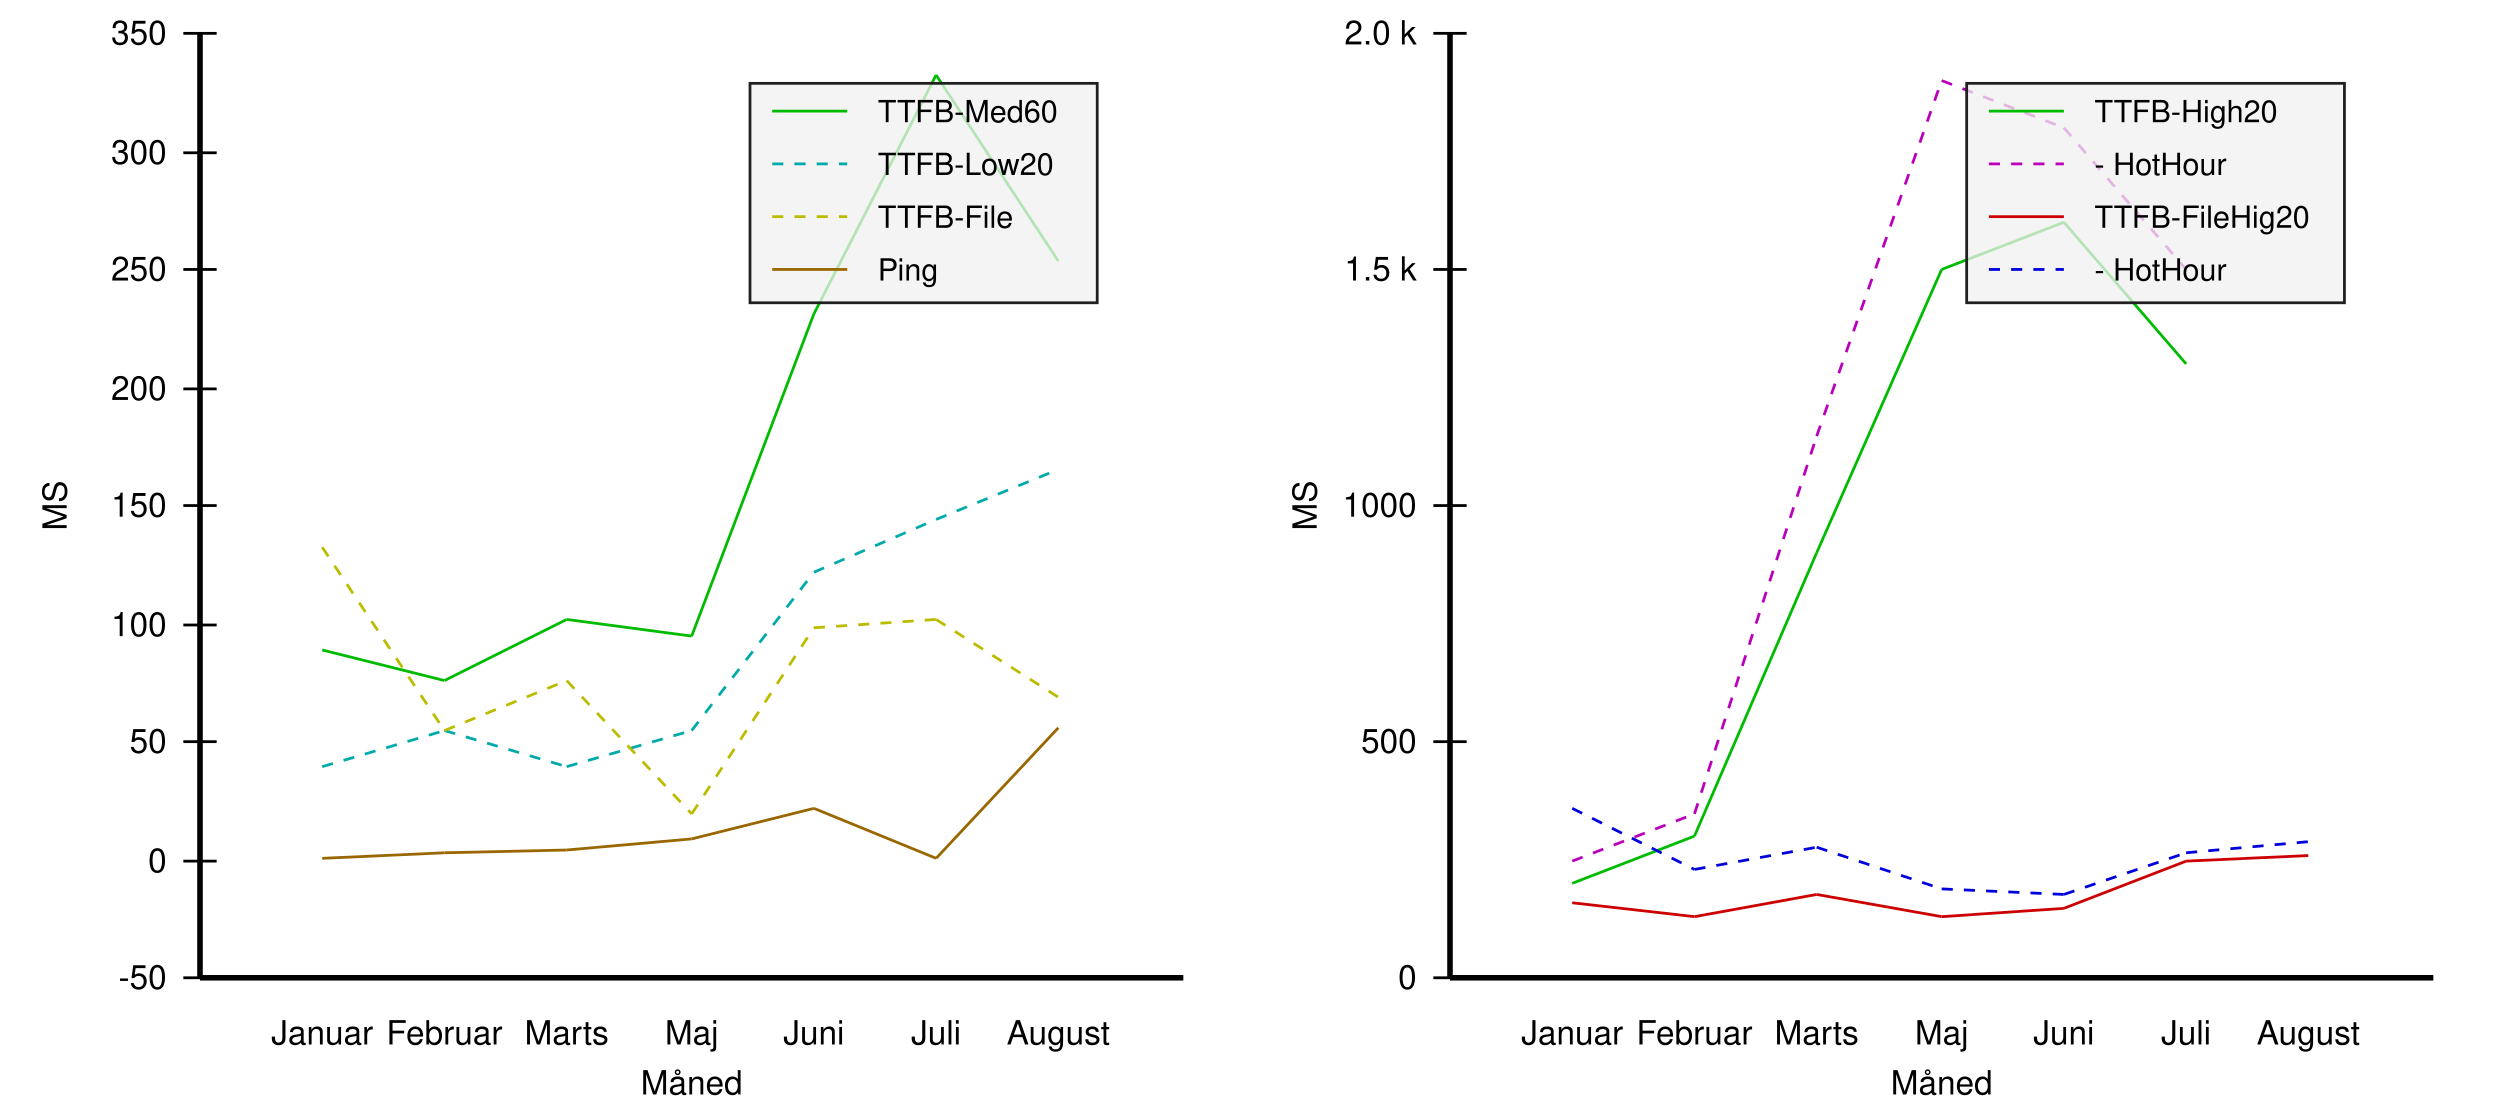
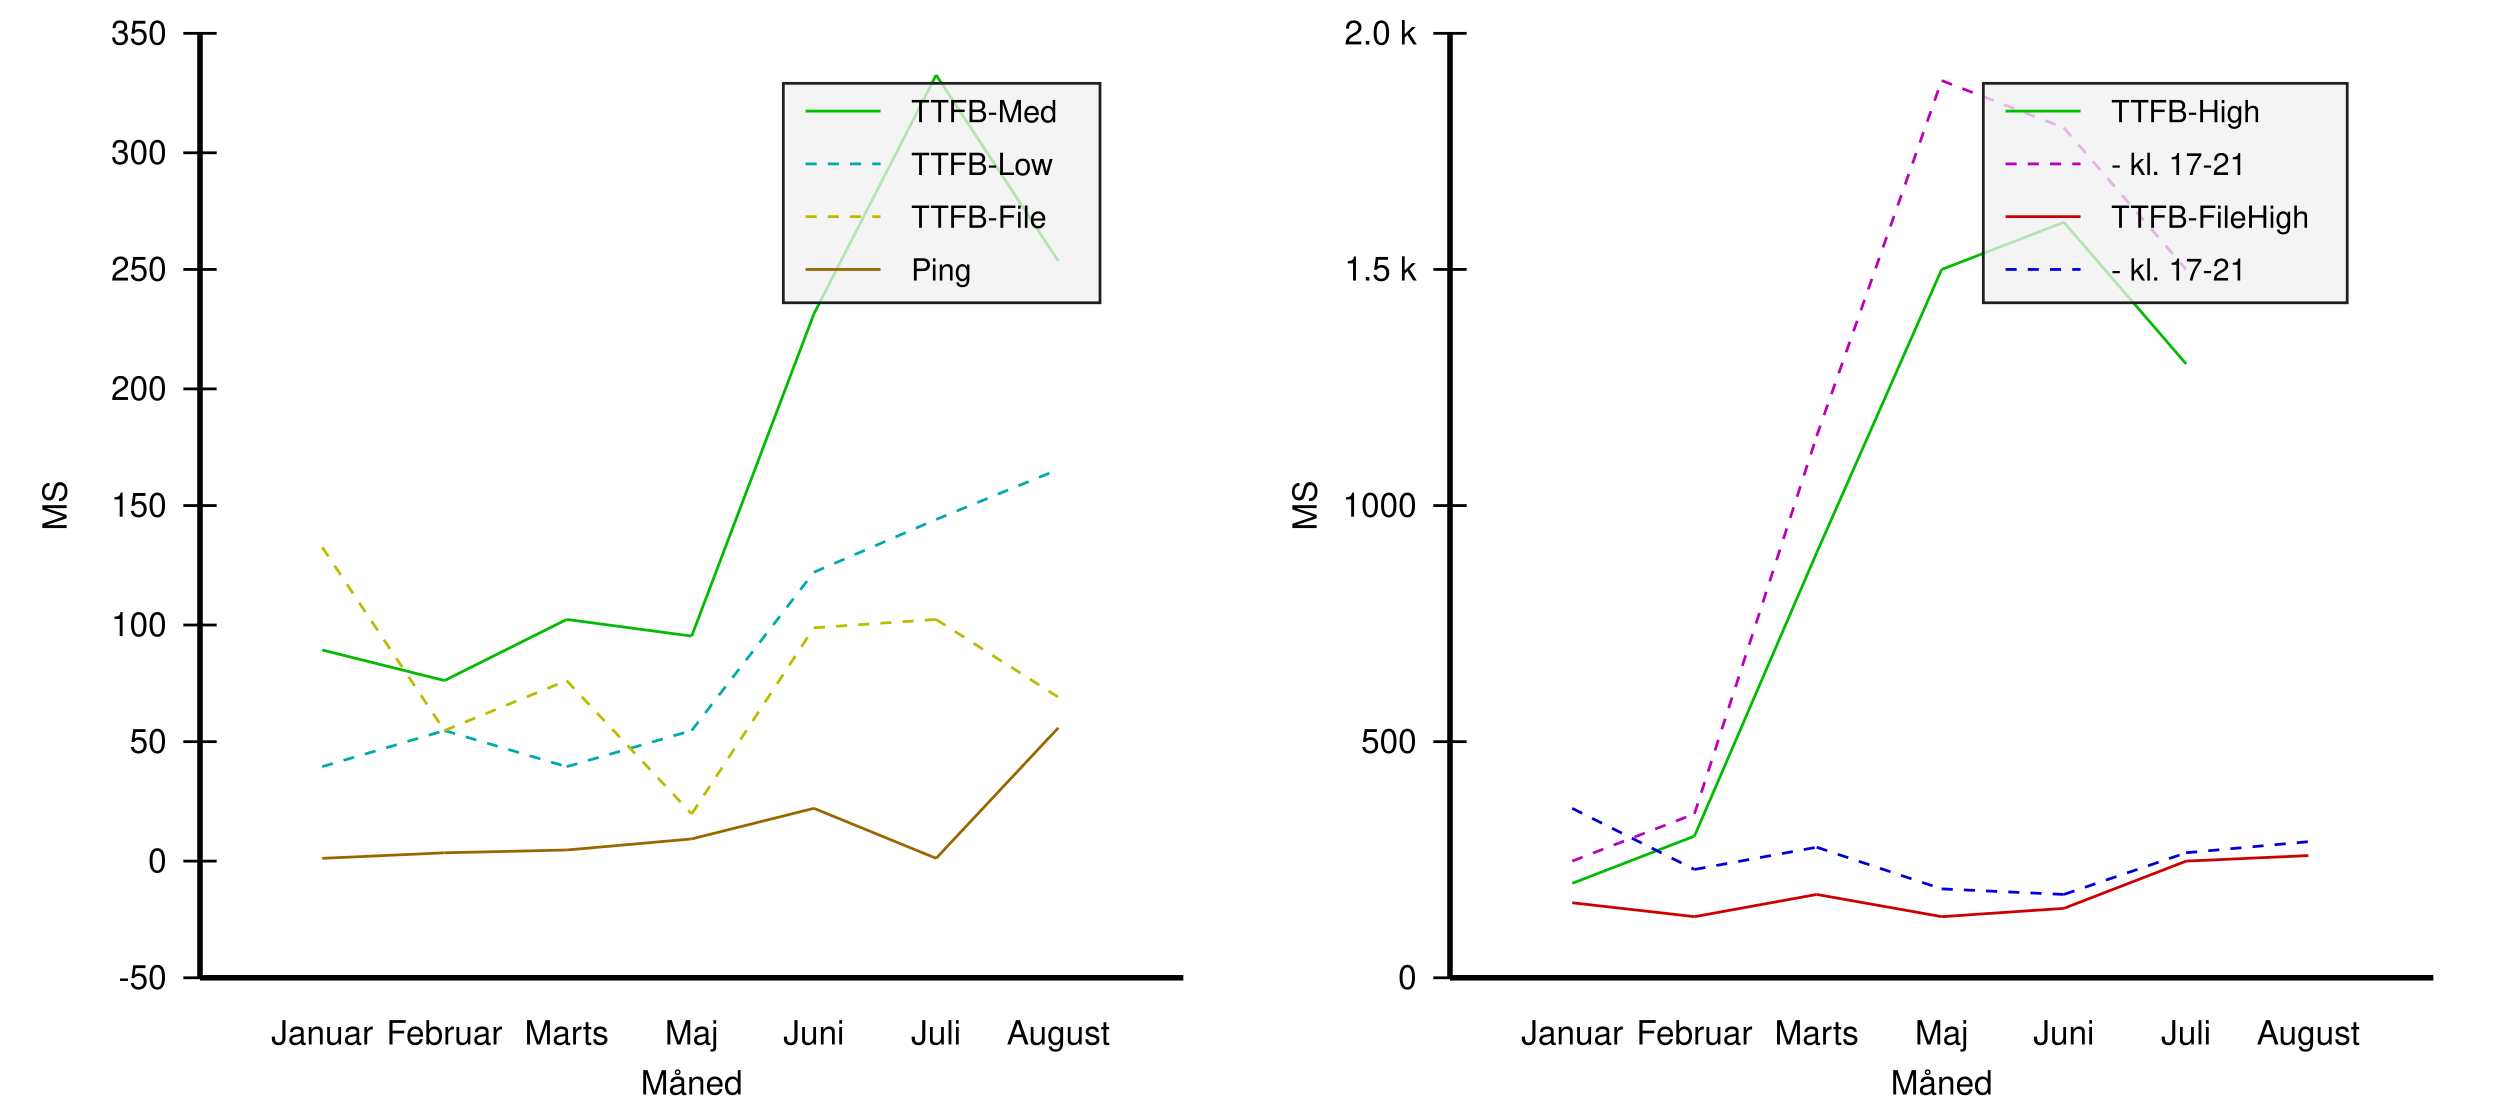
<svg xmlns="http://www.w3.org/2000/svg" width="900" height="400">
  <rect x="0" y="0" width="900" height="400" style="fill: #ffffff" />
  <g style="font-family: Helvetica; font-size: 12">
    <rect x="0" y="0" width="450" height="400" style="stroke: #ffffff; opacity: 1; fill: #ffffff; fill-opacity: 1" />
    <text x="249" y="394" style="text-anchor:middle">  Måned  </text>
    <line x1="-9223372036854775736" y1="346" x2="-9223372036854775736" y2="358" style="stroke:#000000; stroke-width: 1; fill:none; opacity: 1.000; " />
    <text x="116" y="376" style="text-anchor:middle">Januar</text>
    <line x1="-9223372036854775736" y1="346" x2="-9223372036854775736" y2="358" style="stroke:#000000; stroke-width: 1; fill:none; opacity: 1.000; " />
    <text x="160" y="376" style="text-anchor:middle">Februar</text>
    <line x1="-9223372036854775736" y1="346" x2="-9223372036854775736" y2="358" style="stroke:#000000; stroke-width: 1; fill:none; opacity: 1.000; " />
    <text x="204" y="376" style="text-anchor:middle">Marts</text>
    <line x1="-9223372036854775736" y1="346" x2="-9223372036854775736" y2="358" style="stroke:#000000; stroke-width: 1; fill:none; opacity: 1.000; " />
    <text x="249" y="376" style="text-anchor:middle">Maj</text>
    <line x1="-9223372036854775736" y1="346" x2="-9223372036854775736" y2="358" style="stroke:#000000; stroke-width: 1; fill:none; opacity: 1.000; " />
    <text x="293" y="376" style="text-anchor:middle">Juni</text>
    <line x1="-9223372036854775736" y1="346" x2="-9223372036854775736" y2="358" style="stroke:#000000; stroke-width: 1; fill:none; opacity: 1.000; " />
    <text x="337" y="376" style="text-anchor:middle">Juli</text>
    <line x1="-9223372036854775736" y1="346" x2="-9223372036854775736" y2="358" style="stroke:#000000; stroke-width: 1; fill:none; opacity: 1.000; " />
    <text x="381" y="376" style="text-anchor:middle">August</text>
    <line x1="72" y1="352" x2="426" y2="352" style="stroke:#000000; stroke-width: 2; fill:none; opacity: 1.000; " />
    <text x="24" y="182" transform="rotate(-90 24 182)" style="text-anchor:middle">MS</text>
    <line x1="66" y1="352" x2="78" y2="352" style="stroke:#000000; stroke-width: 1; fill:none; opacity: 1.000; " />
    <text x="60" y="356" style="text-anchor:end">-50</text>
    <line x1="66" y1="310" x2="78" y2="310" style="stroke:#000000; stroke-width: 1; fill:none; opacity: 1.000; " />
    <text x="60" y="314" style="text-anchor:end">0</text>
    <line x1="66" y1="267" x2="78" y2="267" style="stroke:#000000; stroke-width: 1; fill:none; opacity: 1.000; " />
    <text x="60" y="271" style="text-anchor:end">50</text>
    <line x1="66" y1="225" x2="78" y2="225" style="stroke:#000000; stroke-width: 1; fill:none; opacity: 1.000; " />
    <text x="60" y="229" style="text-anchor:end">100</text>
    <line x1="66" y1="182" x2="78" y2="182" style="stroke:#000000; stroke-width: 1; fill:none; opacity: 1.000; " />
    <text x="60" y="186" style="text-anchor:end">150</text>
    <line x1="66" y1="140" x2="78" y2="140" style="stroke:#000000; stroke-width: 1; fill:none; opacity: 1.000; " />
    <text x="60" y="144" style="text-anchor:end">200</text>
    <line x1="66" y1="97" x2="78" y2="97" style="stroke:#000000; stroke-width: 1; fill:none; opacity: 1.000; " />
    <text x="60" y="101" style="text-anchor:end">250</text>
    <line x1="66" y1="55" x2="78" y2="55" style="stroke:#000000; stroke-width: 1; fill:none; opacity: 1.000; " />
    <text x="60" y="59" style="text-anchor:end">300</text>
    <line x1="66" y1="12" x2="78" y2="12" style="stroke:#000000; stroke-width: 1; fill:none; opacity: 1.000; " />
    <text x="60" y="16" style="text-anchor:end">350</text>
    <line x1="72" y1="352" x2="72" y2="12" style="stroke:#000000; stroke-width: 2; fill:none; opacity: 1.000; " />
    <line x1="116" y1="234" x2="160" y2="245" style="stroke:#00bb00; stroke-width: 1; fill:none; opacity: 1.000; " />
    <line x1="160" y1="245" x2="204" y2="223" style="stroke:#00bb00; stroke-width: 1; fill:none; opacity: 1.000; " />
    <line x1="204" y1="223" x2="249" y2="229" style="stroke:#00bb00; stroke-width: 1; fill:none; opacity: 1.000; " />
    <line x1="249" y1="229" x2="293" y2="113" style="stroke:#00bb00; stroke-width: 1; fill:none; opacity: 1.000; " />
    <line x1="293" y1="113" x2="337" y2="27" style="stroke:#00bb00; stroke-width: 1; fill:none; opacity: 1.000; " />
    <line x1="337" y1="27" x2="381" y2="94" style="stroke:#00bb00; stroke-width: 1; fill:none; opacity: 1.000; " />
    <line x1="116" y1="276" x2="160" y2="263" style="stroke:#00aaaa; stroke-width: 1; fill:none; opacity: 1.000; stroke-dasharray: 4 4" />
    <line x1="160" y1="263" x2="204" y2="276" style="stroke:#00aaaa; stroke-width: 1; fill:none; opacity: 1.000; stroke-dasharray: 4 4" />
    <line x1="204" y1="276" x2="249" y2="263" style="stroke:#00aaaa; stroke-width: 1; fill:none; opacity: 1.000; stroke-dasharray: 4 4" />
    <line x1="249" y1="263" x2="293" y2="206" style="stroke:#00aaaa; stroke-width: 1; fill:none; opacity: 1.000; stroke-dasharray: 4 4" />
    <line x1="293" y1="206" x2="337" y2="187" style="stroke:#00aaaa; stroke-width: 1; fill:none; opacity: 1.000; stroke-dasharray: 4 4" />
    <line x1="337" y1="187" x2="381" y2="169" style="stroke:#00aaaa; stroke-width: 1; fill:none; opacity: 1.000; stroke-dasharray: 4 4" />
    <line x1="116" y1="197" x2="160" y2="263" style="stroke:#bbbb00; stroke-width: 1; fill:none; opacity: 1.000; stroke-dasharray: 4 4" />
    <line x1="160" y1="263" x2="204" y2="245" style="stroke:#bbbb00; stroke-width: 1; fill:none; opacity: 1.000; stroke-dasharray: 4 4" />
    <line x1="204" y1="245" x2="249" y2="293" style="stroke:#bbbb00; stroke-width: 1; fill:none; opacity: 1.000; stroke-dasharray: 4 4" />
    <line x1="249" y1="293" x2="293" y2="226" style="stroke:#bbbb00; stroke-width: 1; fill:none; opacity: 1.000; stroke-dasharray: 4 4" />
    <line x1="293" y1="226" x2="337" y2="223" style="stroke:#bbbb00; stroke-width: 1; fill:none; opacity: 1.000; stroke-dasharray: 4 4" />
    <line x1="337" y1="223" x2="381" y2="251" style="stroke:#bbbb00; stroke-width: 1; fill:none; opacity: 1.000; stroke-dasharray: 4 4" />
    <line x1="116" y1="309" x2="160" y2="307" style="stroke:#996600; stroke-width: 1; fill:none; opacity: 1.000; " />
    <line x1="160" y1="307" x2="204" y2="306" style="stroke:#996600; stroke-width: 1; fill:none; opacity: 1.000; " />
    <line x1="204" y1="306" x2="249" y2="302" style="stroke:#996600; stroke-width: 1; fill:none; opacity: 1.000; " />
    <line x1="249" y1="302" x2="293" y2="291" style="stroke:#996600; stroke-width: 1; fill:none; opacity: 1.000; " />
    <line x1="293" y1="291" x2="337" y2="309" style="stroke:#996600; stroke-width: 1; fill:none; opacity: 1.000; " />
    <line x1="337" y1="309" x2="381" y2="262" style="stroke:#996600; stroke-width: 1; fill:none; opacity: 1.000; " />
-     <rect x="270" y="30" width="125" height="79" style="stroke:#202020; stroke-opacity: 1.000; stroke-width: 1; fill: #f0f0f0; fill-opacity: 0.753" />
-     <line x1="278" y1="40" x2="305" y2="40" style="stroke:#00bb00; stroke-width: 1; fill:none; opacity: 1.000; " />
-     <text x="316" y="44" style="text-anchor:begin; font-size: 11">TTFB-Med60</text>
-     <line x1="278" y1="59" x2="305" y2="59" style="stroke:#00aaaa; stroke-width: 1; fill:none; opacity: 1.000; stroke-dasharray: 4 4" />
-     <text x="316" y="63" style="text-anchor:begin; font-size: 11">TTFB-Low20</text>
-     <line x1="278" y1="78" x2="305" y2="78" style="stroke:#bbbb00; stroke-width: 1; fill:none; opacity: 1.000; stroke-dasharray: 4 4" />
-     <text x="316" y="82" style="text-anchor:begin; font-size: 11">TTFB-File</text>
-     <line x1="278" y1="97" x2="305" y2="97" style="stroke:#996600; stroke-width: 1; fill:none; opacity: 1.000; " />
-     <text x="316" y="101" style="text-anchor:begin; font-size: 11">Ping</text>
+     <rect x="282" y="30" width="114" height="79" style="stroke:#202020; stroke-opacity: 1.000; stroke-width: 1; fill: #f0f0f0; fill-opacity: 0.753" />
+     <line x1="290" y1="40" x2="317" y2="40" style="stroke:#00bb00; stroke-width: 1; fill:none; opacity: 1.000; " />
+     <text x="328" y="44" style="text-anchor:begin; font-size: 11">TTFB-Med</text>
+     <line x1="290" y1="59" x2="317" y2="59" style="stroke:#00aaaa; stroke-width: 1; fill:none; opacity: 1.000; stroke-dasharray: 4 4" />
+     <text x="328" y="63" style="text-anchor:begin; font-size: 11">TTFB-Low</text>
+     <line x1="290" y1="78" x2="317" y2="78" style="stroke:#bbbb00; stroke-width: 1; fill:none; opacity: 1.000; stroke-dasharray: 4 4" />
+     <text x="328" y="82" style="text-anchor:begin; font-size: 11">TTFB-File</text>
+     <line x1="290" y1="97" x2="317" y2="97" style="stroke:#996600; stroke-width: 1; fill:none; opacity: 1.000; " />
+     <text x="328" y="101" style="text-anchor:begin; font-size: 11">Ping</text>
  </g>
  <g style="font-family: Helvetica; font-size: 12">
    <g transform="translate(450 0)">
      <rect x="0" y="0" width="450" height="400" style="stroke: #ffffff; opacity: 1; fill: #ffffff; fill-opacity: 1" />
      <text x="249" y="394" style="text-anchor:middle">  Måned  </text>
      <line x1="-9223372036854775736" y1="346" x2="-9223372036854775736" y2="358" style="stroke:#000000; stroke-width: 1; fill:none; opacity: 1.000; " />
      <text x="116" y="376" style="text-anchor:middle">Januar</text>
      <line x1="-9223372036854775736" y1="346" x2="-9223372036854775736" y2="358" style="stroke:#000000; stroke-width: 1; fill:none; opacity: 1.000; " />
      <text x="160" y="376" style="text-anchor:middle">Februar</text>
      <line x1="-9223372036854775736" y1="346" x2="-9223372036854775736" y2="358" style="stroke:#000000; stroke-width: 1; fill:none; opacity: 1.000; " />
      <text x="204" y="376" style="text-anchor:middle">Marts</text>
      <line x1="-9223372036854775736" y1="346" x2="-9223372036854775736" y2="358" style="stroke:#000000; stroke-width: 1; fill:none; opacity: 1.000; " />
      <text x="249" y="376" style="text-anchor:middle">Maj</text>
      <line x1="-9223372036854775736" y1="346" x2="-9223372036854775736" y2="358" style="stroke:#000000; stroke-width: 1; fill:none; opacity: 1.000; " />
      <text x="293" y="376" style="text-anchor:middle">Juni</text>
      <line x1="-9223372036854775736" y1="346" x2="-9223372036854775736" y2="358" style="stroke:#000000; stroke-width: 1; fill:none; opacity: 1.000; " />
      <text x="337" y="376" style="text-anchor:middle">Juli</text>
      <line x1="-9223372036854775736" y1="346" x2="-9223372036854775736" y2="358" style="stroke:#000000; stroke-width: 1; fill:none; opacity: 1.000; " />
      <text x="381" y="376" style="text-anchor:middle">August</text>
      <line x1="72" y1="352" x2="426" y2="352" style="stroke:#000000; stroke-width: 2; fill:none; opacity: 1.000; " />
      <text x="24" y="182" transform="rotate(-90 24 182)" style="text-anchor:middle">MS</text>
      <line x1="66" y1="352" x2="78" y2="352" style="stroke:#000000; stroke-width: 1; fill:none; opacity: 1.000; " />
      <text x="60" y="356" style="text-anchor:end">0</text>
      <line x1="66" y1="267" x2="78" y2="267" style="stroke:#000000; stroke-width: 1; fill:none; opacity: 1.000; " />
      <text x="60" y="271" style="text-anchor:end">500</text>
      <line x1="66" y1="182" x2="78" y2="182" style="stroke:#000000; stroke-width: 1; fill:none; opacity: 1.000; " />
      <text x="60" y="186" style="text-anchor:end">1000</text>
      <line x1="66" y1="97" x2="78" y2="97" style="stroke:#000000; stroke-width: 1; fill:none; opacity: 1.000; " />
      <text x="60" y="101" style="text-anchor:end">1.5 k</text>
      <line x1="66" y1="12" x2="78" y2="12" style="stroke:#000000; stroke-width: 1; fill:none; opacity: 1.000; " />
      <text x="60" y="16" style="text-anchor:end">2.0 k</text>
      <line x1="72" y1="352" x2="72" y2="12" style="stroke:#000000; stroke-width: 2; fill:none; opacity: 1.000; " />
      <line x1="116" y1="318" x2="160" y2="301" style="stroke:#00bb00; stroke-width: 1; fill:none; opacity: 1.000; " />
      <line x1="160" y1="301" x2="204" y2="199" style="stroke:#00bb00; stroke-width: 1; fill:none; opacity: 1.000; " />
      <line x1="204" y1="199" x2="249" y2="97" style="stroke:#00bb00; stroke-width: 1; fill:none; opacity: 1.000; " />
      <line x1="249" y1="97" x2="293" y2="80" style="stroke:#00bb00; stroke-width: 1; fill:none; opacity: 1.000; " />
      <line x1="293" y1="80" x2="337" y2="131" style="stroke:#00bb00; stroke-width: 1; fill:none; opacity: 1.000; " />
      <line x1="116" y1="310" x2="160" y2="293" style="stroke:#bb00bb; stroke-width: 1; fill:none; opacity: 1.000; stroke-dasharray: 4 4" />
      <line x1="160" y1="293" x2="204" y2="157" style="stroke:#bb00bb; stroke-width: 1; fill:none; opacity: 1.000; stroke-dasharray: 4 4" />
      <line x1="204" y1="157" x2="249" y2="29" style="stroke:#bb00bb; stroke-width: 1; fill:none; opacity: 1.000; stroke-dasharray: 4 4" />
      <line x1="249" y1="29" x2="293" y2="46" style="stroke:#bb00bb; stroke-width: 1; fill:none; opacity: 1.000; stroke-dasharray: 4 4" />
      <line x1="293" y1="46" x2="337" y2="97" style="stroke:#bb00bb; stroke-width: 1; fill:none; opacity: 1.000; stroke-dasharray: 4 4" />
      <line x1="116" y1="325" x2="160" y2="330" style="stroke:#cc0000; stroke-width: 1; fill:none; opacity: 1.000; " />
      <line x1="160" y1="330" x2="204" y2="322" style="stroke:#cc0000; stroke-width: 1; fill:none; opacity: 1.000; " />
      <line x1="204" y1="322" x2="249" y2="330" style="stroke:#cc0000; stroke-width: 1; fill:none; opacity: 1.000; " />
      <line x1="249" y1="330" x2="293" y2="327" style="stroke:#cc0000; stroke-width: 1; fill:none; opacity: 1.000; " />
      <line x1="293" y1="327" x2="337" y2="310" style="stroke:#cc0000; stroke-width: 1; fill:none; opacity: 1.000; " />
      <line x1="337" y1="310" x2="381" y2="308" style="stroke:#cc0000; stroke-width: 1; fill:none; opacity: 1.000; " />
      <line x1="116" y1="291" x2="160" y2="313" style="stroke:#0000dd; stroke-width: 1; fill:none; opacity: 1.000; stroke-dasharray: 4 4" />
      <line x1="160" y1="313" x2="204" y2="305" style="stroke:#0000dd; stroke-width: 1; fill:none; opacity: 1.000; stroke-dasharray: 4 4" />
      <line x1="204" y1="305" x2="249" y2="320" style="stroke:#0000dd; stroke-width: 1; fill:none; opacity: 1.000; stroke-dasharray: 4 4" />
      <line x1="249" y1="320" x2="293" y2="322" style="stroke:#0000dd; stroke-width: 1; fill:none; opacity: 1.000; stroke-dasharray: 4 4" />
      <line x1="293" y1="322" x2="337" y2="307" style="stroke:#0000dd; stroke-width: 1; fill:none; opacity: 1.000; stroke-dasharray: 4 4" />
      <line x1="337" y1="307" x2="381" y2="303" style="stroke:#0000dd; stroke-width: 1; fill:none; opacity: 1.000; stroke-dasharray: 4 4" />
-       <rect x="258" y="30" width="136" height="79" style="stroke:#202020; stroke-opacity: 1.000; stroke-width: 1; fill: #f0f0f0; fill-opacity: 0.753" />
-       <line x1="266" y1="40" x2="293" y2="40" style="stroke:#00bb00; stroke-width: 1; fill:none; opacity: 1.000; " />
-       <text x="304" y="44" style="text-anchor:begin; font-size: 11">TTFB-High20</text>
-       <line x1="266" y1="59" x2="293" y2="59" style="stroke:#bb00bb; stroke-width: 1; fill:none; opacity: 1.000; stroke-dasharray: 4 4" />
-       <text x="304" y="63" style="text-anchor:begin; font-size: 11">  - HotHour</text>
-       <line x1="266" y1="78" x2="293" y2="78" style="stroke:#cc0000; stroke-width: 1; fill:none; opacity: 1.000; " />
-       <text x="304" y="82" style="text-anchor:begin; font-size: 11">TTFB-FileHig20</text>
-       <line x1="266" y1="97" x2="293" y2="97" style="stroke:#0000dd; stroke-width: 1; fill:none; opacity: 1.000; stroke-dasharray: 4 4" />
-       <text x="304" y="101" style="text-anchor:begin; font-size: 11">  - HotHour</text>
+       <rect x="264" y="30" width="131" height="79" style="stroke:#202020; stroke-opacity: 1.000; stroke-width: 1; fill: #f0f0f0; fill-opacity: 0.753" />
+       <line x1="272" y1="40" x2="299" y2="40" style="stroke:#00bb00; stroke-width: 1; fill:none; opacity: 1.000; " />
+       <text x="310" y="44" style="text-anchor:begin; font-size: 11">TTFB-High</text>
+       <line x1="272" y1="59" x2="299" y2="59" style="stroke:#bb00bb; stroke-width: 1; fill:none; opacity: 1.000; stroke-dasharray: 4 4" />
+       <text x="310" y="63" style="text-anchor:begin; font-size: 11">  - kl. 17-21</text>
+       <line x1="272" y1="78" x2="299" y2="78" style="stroke:#cc0000; stroke-width: 1; fill:none; opacity: 1.000; " />
+       <text x="310" y="82" style="text-anchor:begin; font-size: 11">TTFB-FileHigh</text>
+       <line x1="272" y1="97" x2="299" y2="97" style="stroke:#0000dd; stroke-width: 1; fill:none; opacity: 1.000; stroke-dasharray: 4 4" />
+       <text x="310" y="101" style="text-anchor:begin; font-size: 11">  - kl. 17-21</text>
    </g>
  </g>
</svg>
